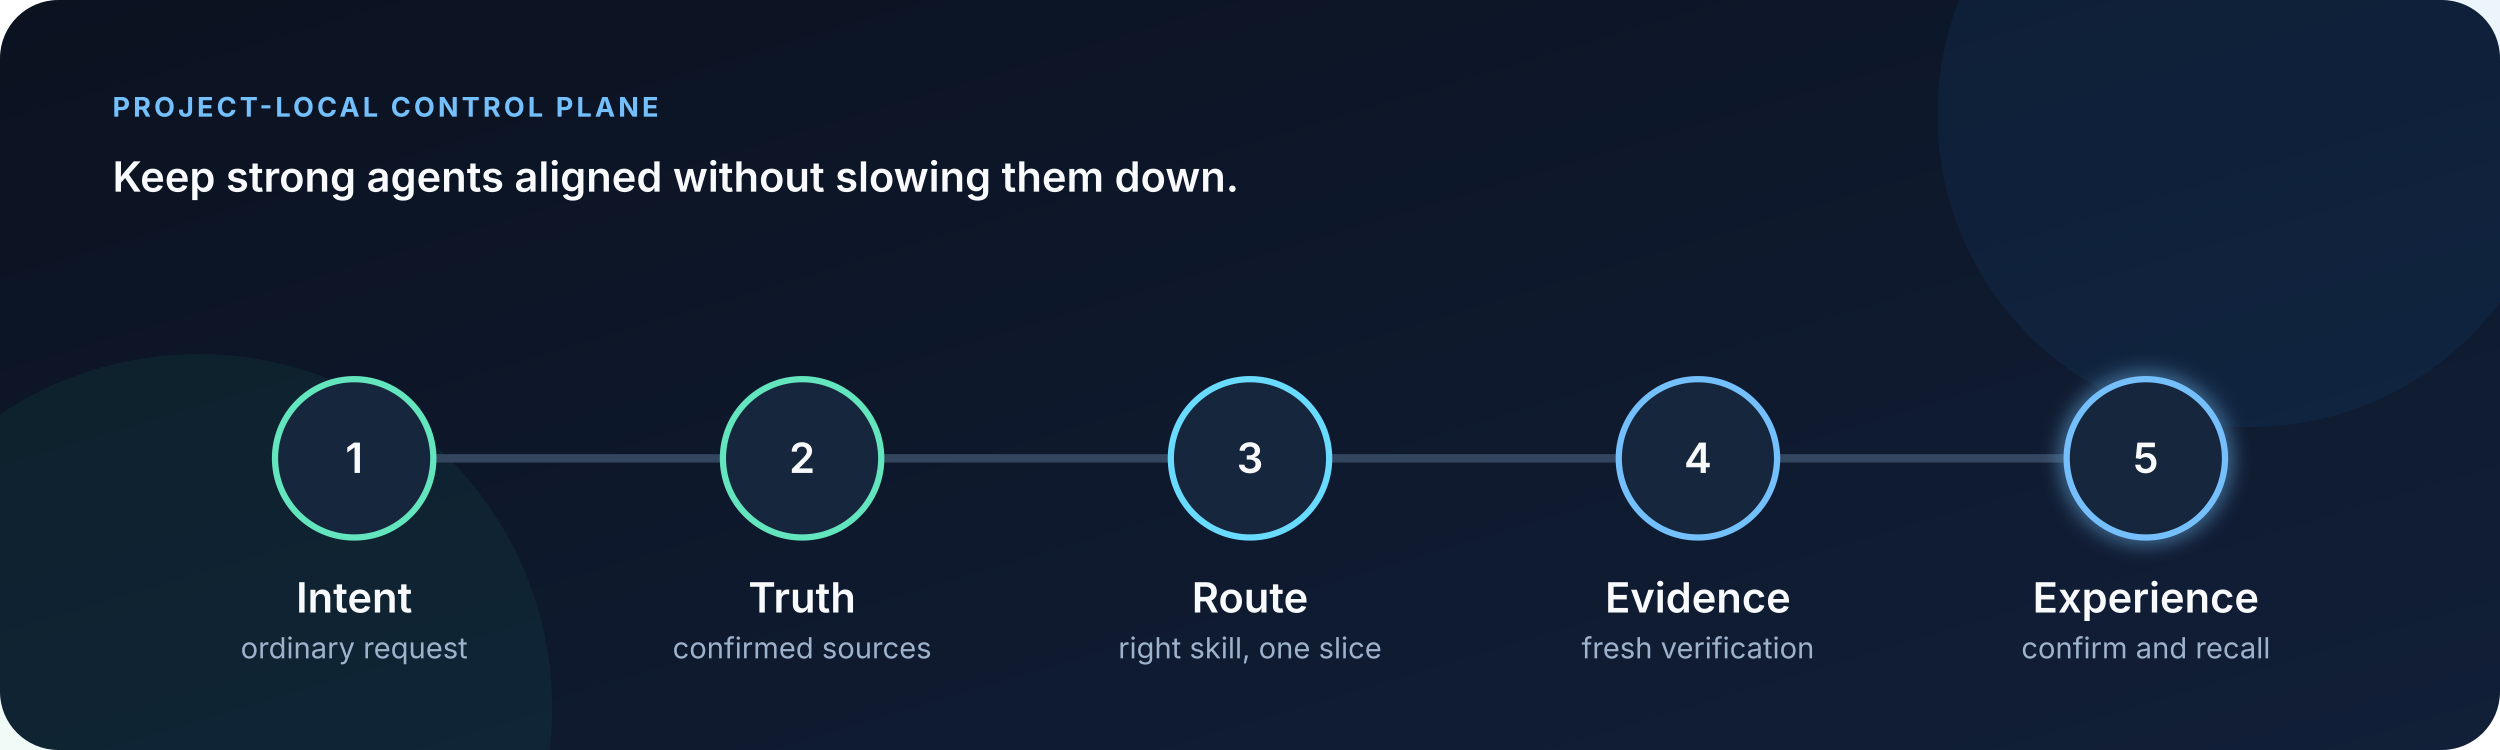
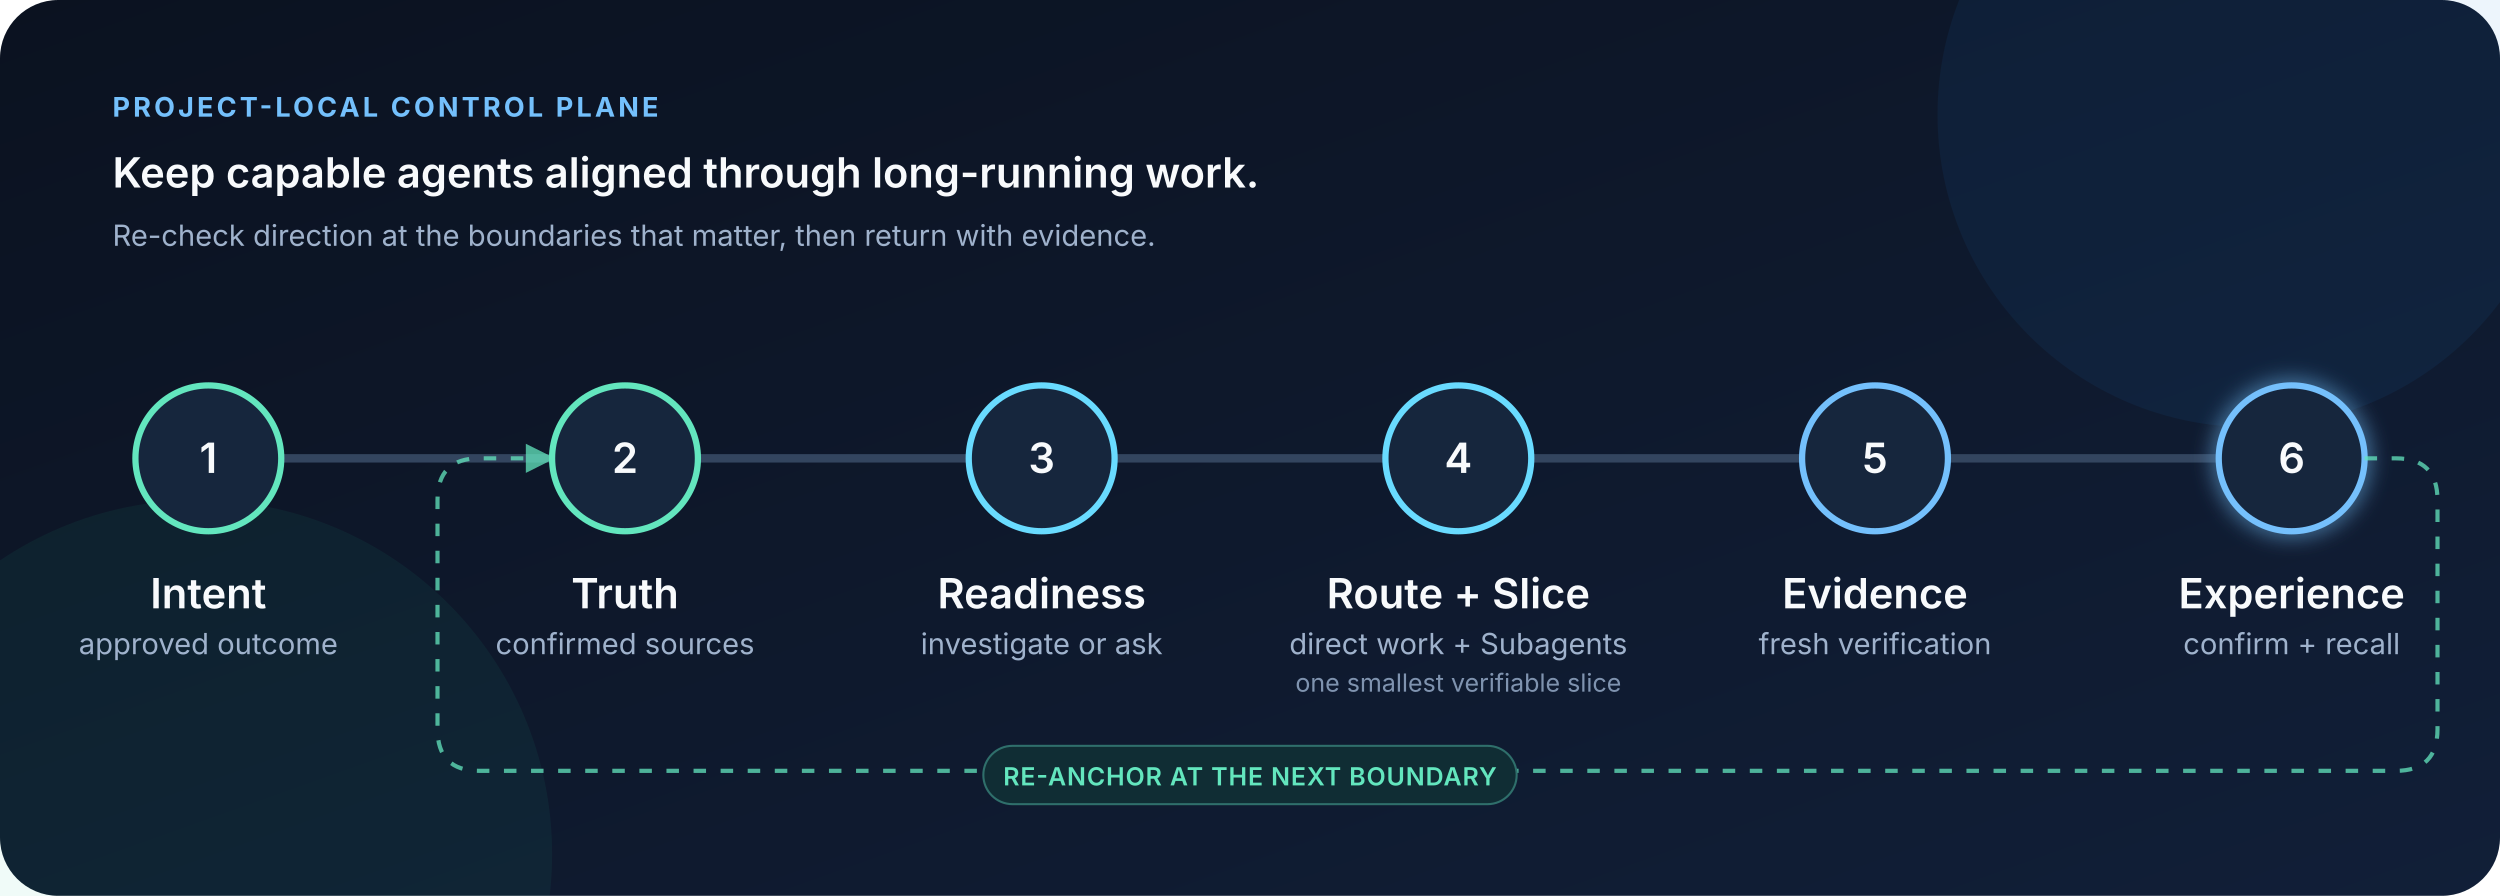
- <svg xmlns="http://www.w3.org/2000/svg" width="1200" height="360" viewBox="0 0 1200 360" role="img" aria-labelledby="title desc">
+ <svg xmlns="http://www.w3.org/2000/svg" width="1200" height="430" viewBox="0 0 1200 430" role="img" aria-labelledby="title desc">
  <defs>
    <linearGradient id="background" x1="0" y1="0" x2="1" y2="1">
      <stop offset="0" stop-color="#0b1220" />
      <stop offset="1" stop-color="#111f38" />
    </linearGradient>
    <linearGradient id="accent" x1="0" y1="0" x2="1" y2="0">
      <stop offset="0" stop-color="#63e6be" />
      <stop offset="1" stop-color="#74c0fc" />
    </linearGradient>
+     <marker id="arrow" viewBox="0 0 10 10" refX="9" refY="5" markerWidth="7" markerHeight="7" orient="auto-start-reverse">
+       <path d="M 0 0 L 10 5 L 0 10 z" fill="#63e6be" />
+     </marker>
    <filter id="glow" x="-100%" y="-100%" width="300%" height="300%">
      <feGaussianBlur stdDeviation="5" result="blur" />
      <feMerge>
        <feMergeNode in="blur" />
        <feMergeNode in="SourceGraphic" />
      </feMerge>
    </filter>
    <style>
      .label { fill:#f8fafc; font:600 20px system-ui,-apple-system,"Segoe UI",sans-serif }
      .detail { fill:#9fb2cc; font:14px system-ui,-apple-system,"Segoe UI",sans-serif }
+       .subdetail { fill:#7f93af; font:12px system-ui,-apple-system,"Segoe UI",sans-serif }
      .eyebrow { fill:#74c0fc; font:700 13px system-ui,-apple-system,"Segoe UI",sans-serif; letter-spacing:1.5px }
+       .loop { fill:#63e6be; font:600 12px system-ui,-apple-system,"Segoe UI",sans-serif; letter-spacing:.4px }
      .pulse { animation:pulse 2.8s ease-in-out infinite }
      @keyframes pulse { 0%,100% { opacity:.35 } 50% { opacity:1 } }
    </style>
  </defs>
-   <rect width="1200" height="360" rx="28" fill="url(#background)" />
+   <rect width="1200" height="430" rx="28" fill="url(#background)" />
  <circle cx="1080" cy="55" r="150" fill="#1c7ed6" opacity=".08" />
-   <circle cx="95" cy="340" r="170" fill="#20c997" opacity=".07" />
+   <circle cx="95" cy="410" r="170" fill="#20c997" opacity=".07" />
  <text x="54" y="56" class="eyebrow">PROJECT-LOCAL CONTROL PLANE</text>
-   <text x="54" y="92" class="label" font-size="28">Keep strong agents aligned without slowing them down.</text>
-   <path d="M170 220H1030" stroke="#33455f" stroke-width="4" stroke-linecap="round" />
-   <path d="M170 220H1030" stroke="url(#accent)" stroke-width="4" stroke-linecap="round" stroke-dasharray="150 710" class="pulse" />
-   <g transform="translate(170 220)">
-     <circle r="38" fill="#16263d" stroke="#63e6be" stroke-width="3" />
+   <text x="54" y="90" class="label" font-size="28">Keep capable agents aligned through long-running work.</text>
+   <text x="54" y="118" class="detail">Re-check direction at the boundaries that matter, then return with evidence.</text>
+   <path d="M100 220H1100" stroke="#33455f" stroke-width="4" stroke-linecap="round" />
+   <path d="M100 220H1100" stroke="url(#accent)" stroke-width="4" stroke-linecap="round" stroke-dasharray="160 840" class="pulse" />
+   <g transform="translate(100 220)">
+     <circle r="35" fill="#16263d" stroke="#63e6be" stroke-width="3" />
    <text y="7" text-anchor="middle" class="label">1</text>
-     <text y="74" text-anchor="middle" class="label">Intent</text>
-     <text y="96" text-anchor="middle" class="detail">ordinary request</text>
+     <text y="72" text-anchor="middle" class="label">Intent</text>
+     <text y="94" text-anchor="middle" class="detail">approved outcome</text>
  </g>
-   <g transform="translate(385 220)">
-     <circle r="38" fill="#16263d" stroke="#63e6be" stroke-width="3" />
+   <g transform="translate(300 220)">
+     <circle r="35" fill="#16263d" stroke="#63e6be" stroke-width="3" />
    <text y="7" text-anchor="middle" class="label">2</text>
-     <text y="74" text-anchor="middle" class="label">Truth</text>
-     <text y="96" text-anchor="middle" class="detail">confirmed sources</text>
+     <text y="72" text-anchor="middle" class="label">Truth</text>
+     <text y="94" text-anchor="middle" class="detail">confirmed sources</text>
  </g>
-   <g transform="translate(600 220)">
-     <circle r="38" fill="#16263d" stroke="#69dbff" stroke-width="3" />
+   <g transform="translate(500 220)">
+     <circle r="35" fill="#16263d" stroke="#69dbff" stroke-width="3" />
    <text y="7" text-anchor="middle" class="label">3</text>
-     <text y="74" text-anchor="middle" class="label">Route</text>
-     <text y="96" text-anchor="middle" class="detail">right skill, one slice</text>
+     <text y="72" text-anchor="middle" class="label">Readiness</text>
+     <text y="94" text-anchor="middle" class="detail">investigate or ask</text>
  </g>
-   <g transform="translate(815 220)">
-     <circle r="38" fill="#16263d" stroke="#74c0fc" stroke-width="3" />
+   <g transform="translate(700 220)">
+     <circle r="35" fill="#16263d" stroke="#69dbff" stroke-width="3" />
    <text y="7" text-anchor="middle" class="label">4</text>
-     <text y="74" text-anchor="middle" class="label">Evidence</text>
-     <text y="96" text-anchor="middle" class="detail">fresh verification</text>
+     <text y="72" text-anchor="middle" class="label">Route + Slice</text>
+     <text y="94" text-anchor="middle" class="detail">direct work + Subagents</text>
+     <text y="112" text-anchor="middle" class="subdetail">one smallest verifiable slice</text>
  </g>
-   <g transform="translate(1030 220)">
-     <circle r="38" fill="#16263d" stroke="#74c0fc" stroke-width="3" filter="url(#glow)" />
+   <g transform="translate(900 220)">
+     <circle r="35" fill="#16263d" stroke="#74c0fc" stroke-width="3" />
    <text y="7" text-anchor="middle" class="label">5</text>
-     <text y="74" text-anchor="middle" class="label">Experience</text>
-     <text y="96" text-anchor="middle" class="detail">confirm and recall</text>
+     <text y="72" text-anchor="middle" class="label">Evidence</text>
+     <text y="94" text-anchor="middle" class="detail">fresh verification</text>
  </g>
+   <g transform="translate(1100 220)">
+     <circle r="35" fill="#16263d" stroke="#74c0fc" stroke-width="3" filter="url(#glow)" />
+     <text y="7" text-anchor="middle" class="label">6</text>
+     <text y="72" text-anchor="middle" class="label">Experience</text>
+     <text y="94" text-anchor="middle" class="detail">confirm + recall</text>
+   </g>
+   <path d="M1135 220 H1150 Q1170 220 1170 240 V350 Q1170 370 1150 370 H230 Q210 370 210 350 V240 Q210 220 230 220 H265" fill="none" stroke="#63e6be" stroke-width="2" stroke-dasharray="6 7" opacity=".75" marker-end="url(#arrow)" />
+   <rect x="472" y="358" width="256" height="28" rx="14" fill="#102d34" stroke="#2f6f6b" />
+   <text x="600" y="377" text-anchor="middle" class="loop">RE-ANCHOR AT THE NEXT BOUNDARY</text>
</svg>
